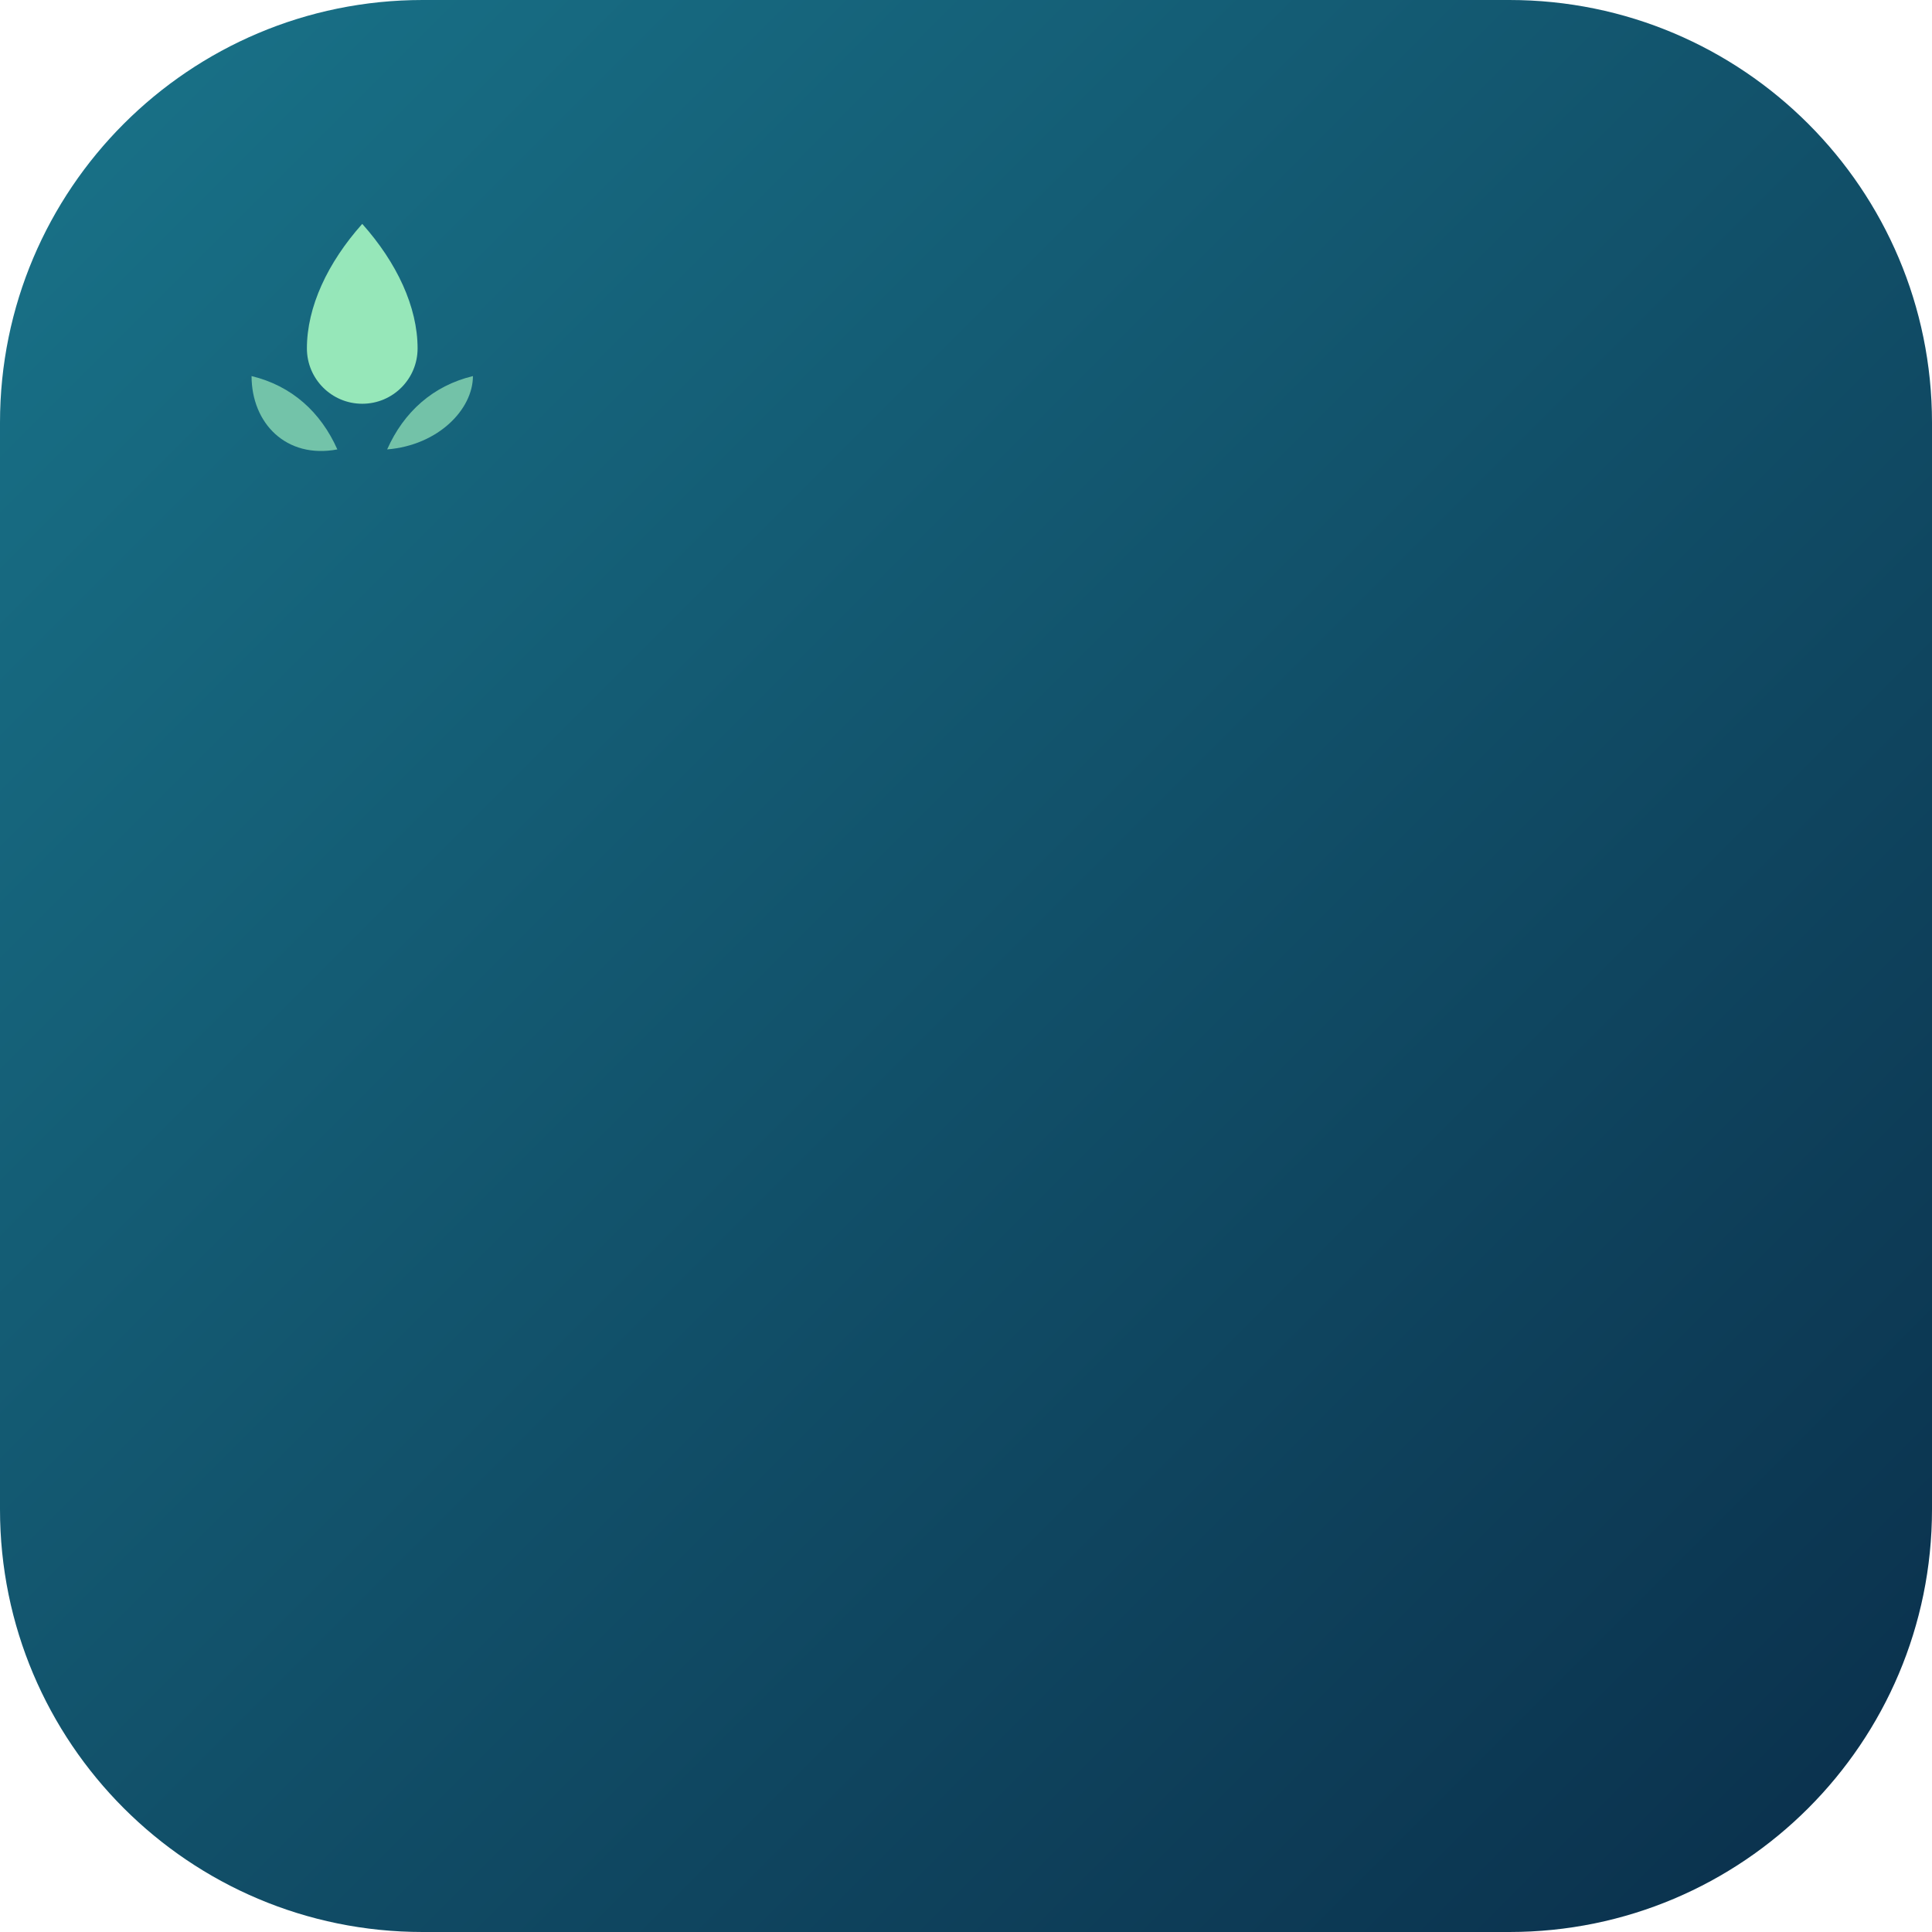
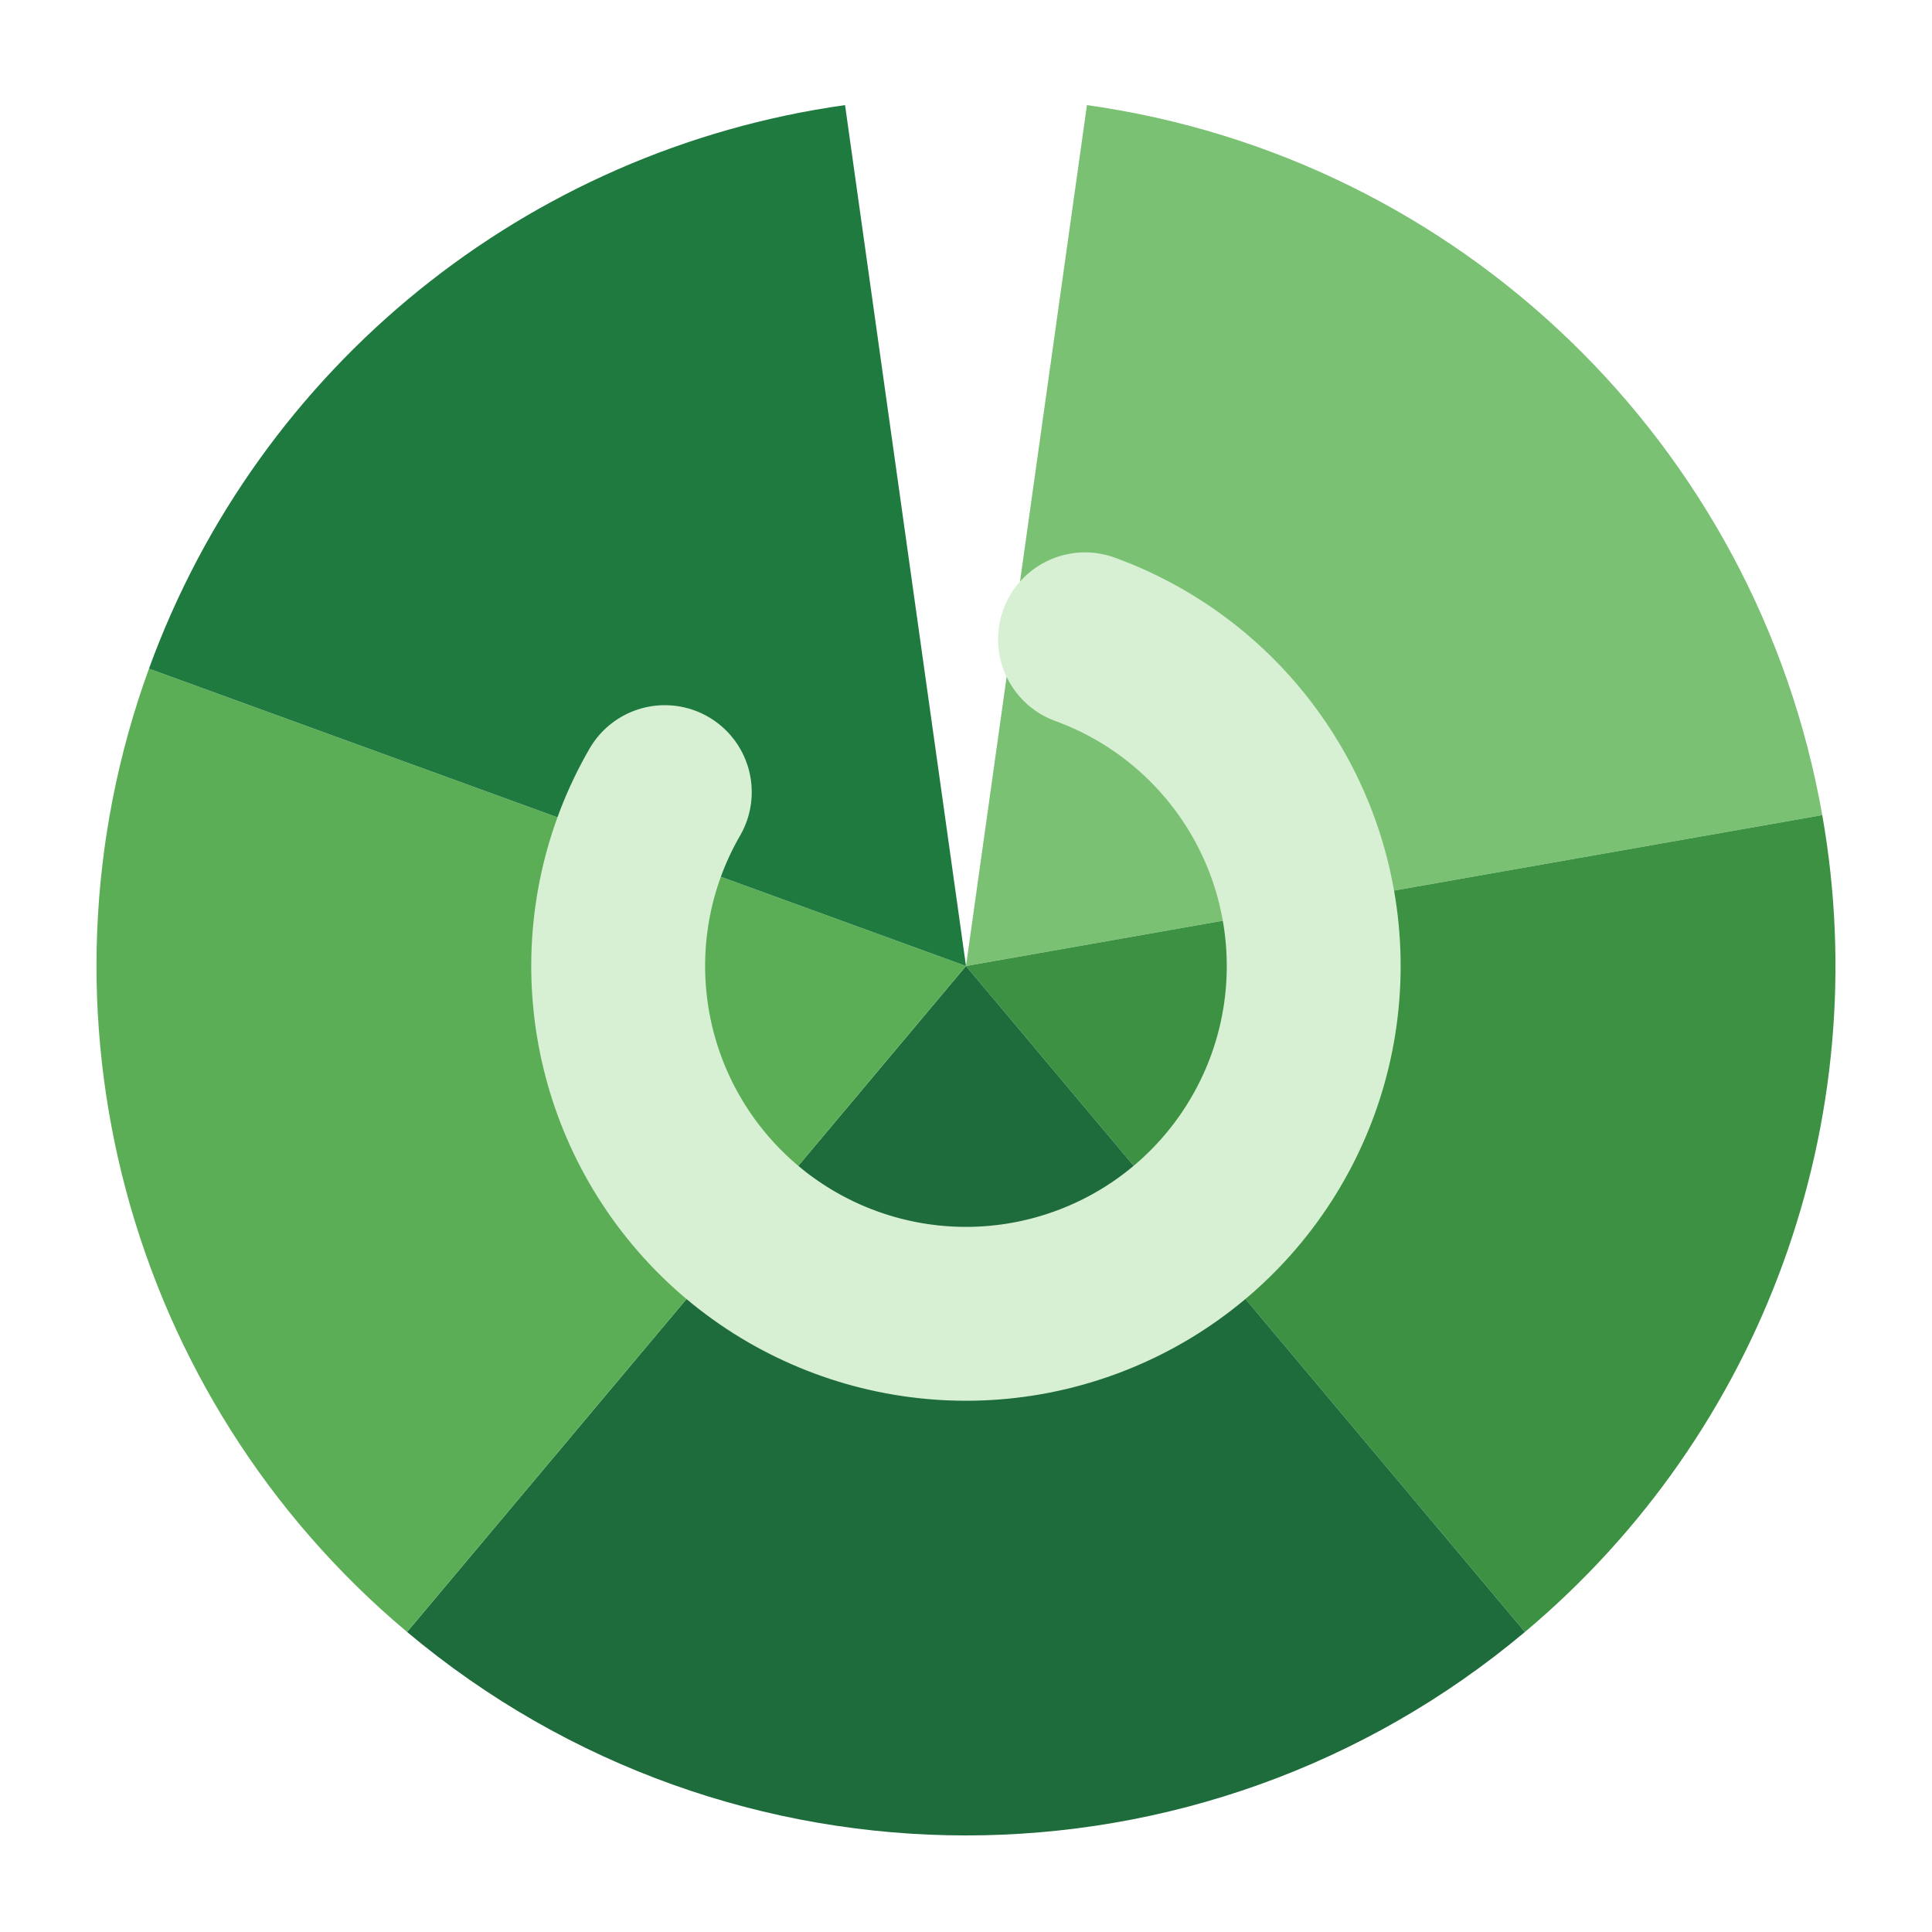
- <svg xmlns="http://www.w3.org/2000/svg" viewBox="0 0 256 256" width="256" height="256">
-   <defs>
-     <linearGradient id="marcaLotusIA" x1="0" y1="0" x2="1" y2="1">
-       <stop offset="0%" stop-color="#19748A" />
-       <stop offset="100%" stop-color="#0A2E4A" />
-     </linearGradient>
-   </defs>
-   <rect width="256" height="256" rx="56" fill="url(#marcaLotusIA)" />
-   <g transform="translate(26 26) scale(1.8333)" fill="#A4F5C0">
-     <path d="M12 2c2.5 2.8 4 6 4 9a4 4 0 0 1-8 0c0-3 1.5-6.2 4-9Z" opacity="0.9" />
-     <path d="M4 13c2.9.7 5 2.6 6.2 5.3C6.5 19 4 16.4 4 13Z" opacity="0.65" />
-     <path d="M20 13c-2.9.7-5 2.6-6.2 5.3 3.7-.3 6.2-2.9 6.2-5.3Z" opacity="0.65" />
-   </g>
+ <svg xmlns="http://www.w3.org/2000/svg" viewBox="0 0 100 100" width="256" height="256">
+   <path d="M50 50 L56.26 5.44 A45 45 0 0 1 94.32 42.19 Z" fill="#7AC174" />
+   <path d="M50 50 L94.32 42.19 A45 45 0 0 1 78.93 84.47 Z" fill="#3C9142" />
+   <path d="M50 50 L78.93 84.47 A45 45 0 0 1 21.07 84.47 Z" fill="#1E6B3B" />
+   <path d="M50 50 L21.07 84.47 A45 45 0 0 1 7.71 34.61 Z" fill="#5BAE55" />
+   <path d="M50 50 L7.71 34.61 A45 45 0 0 1 43.74 5.44 Z" fill="#1F7A3F" />
+   <path d="M56.16 33.09 A18 18 0 1 1 34.41 41.0" fill="none" stroke="#D7EFD2" stroke-width="9" stroke-linecap="round" />
</svg>
